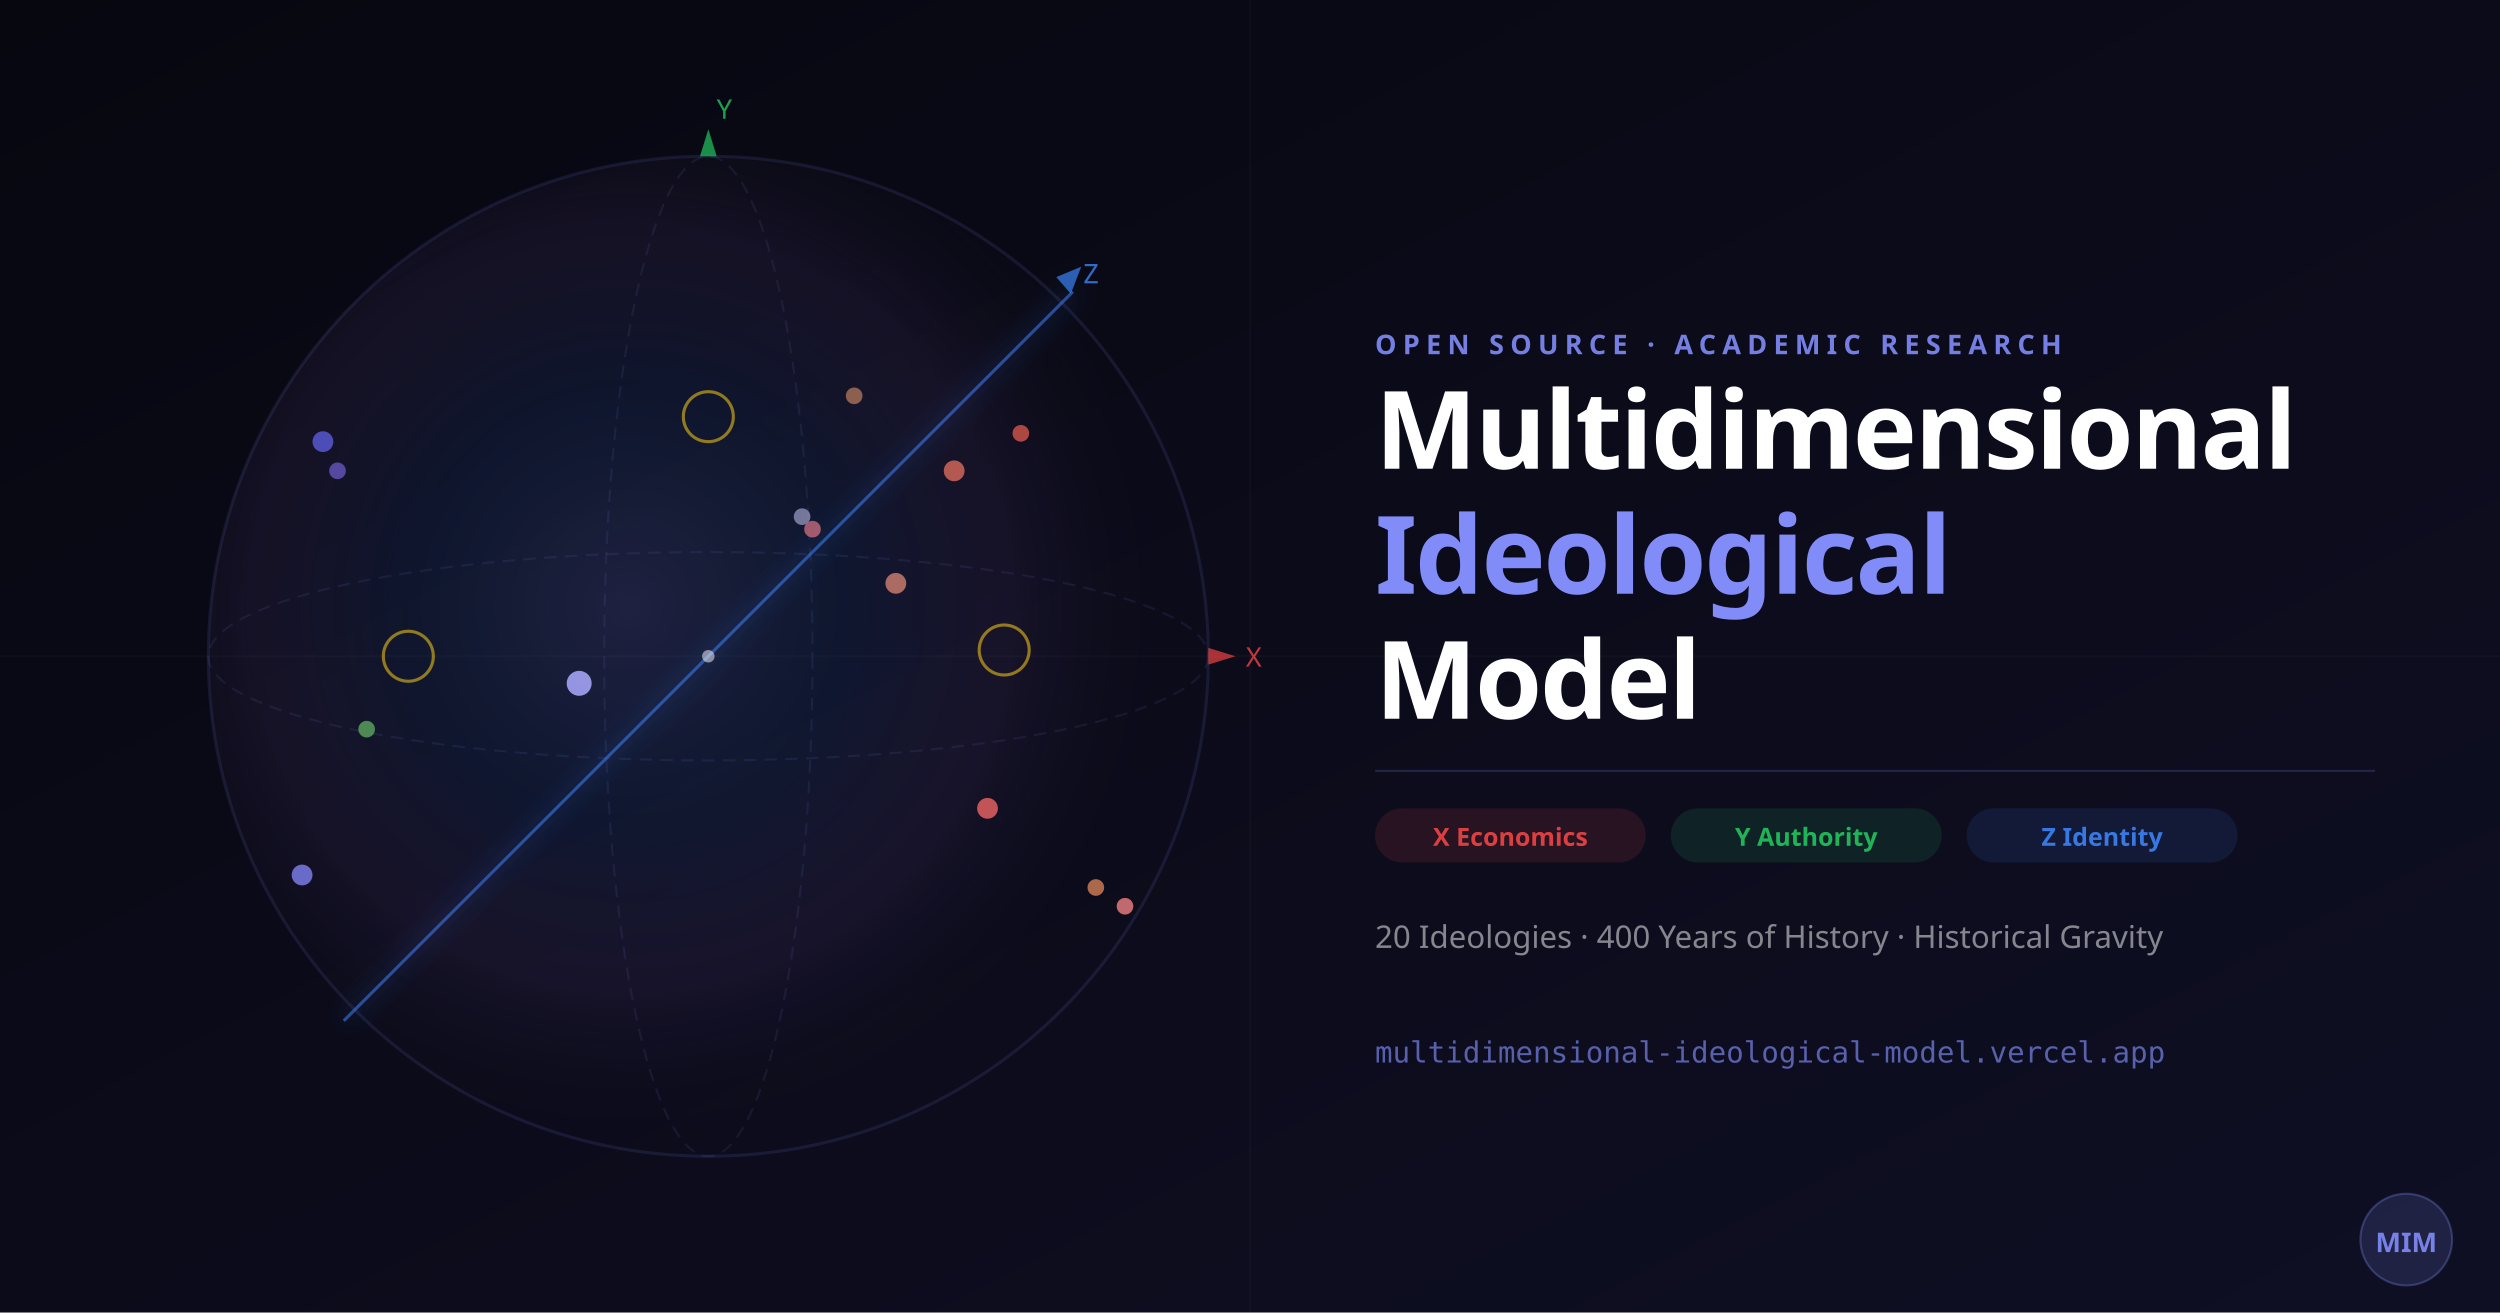
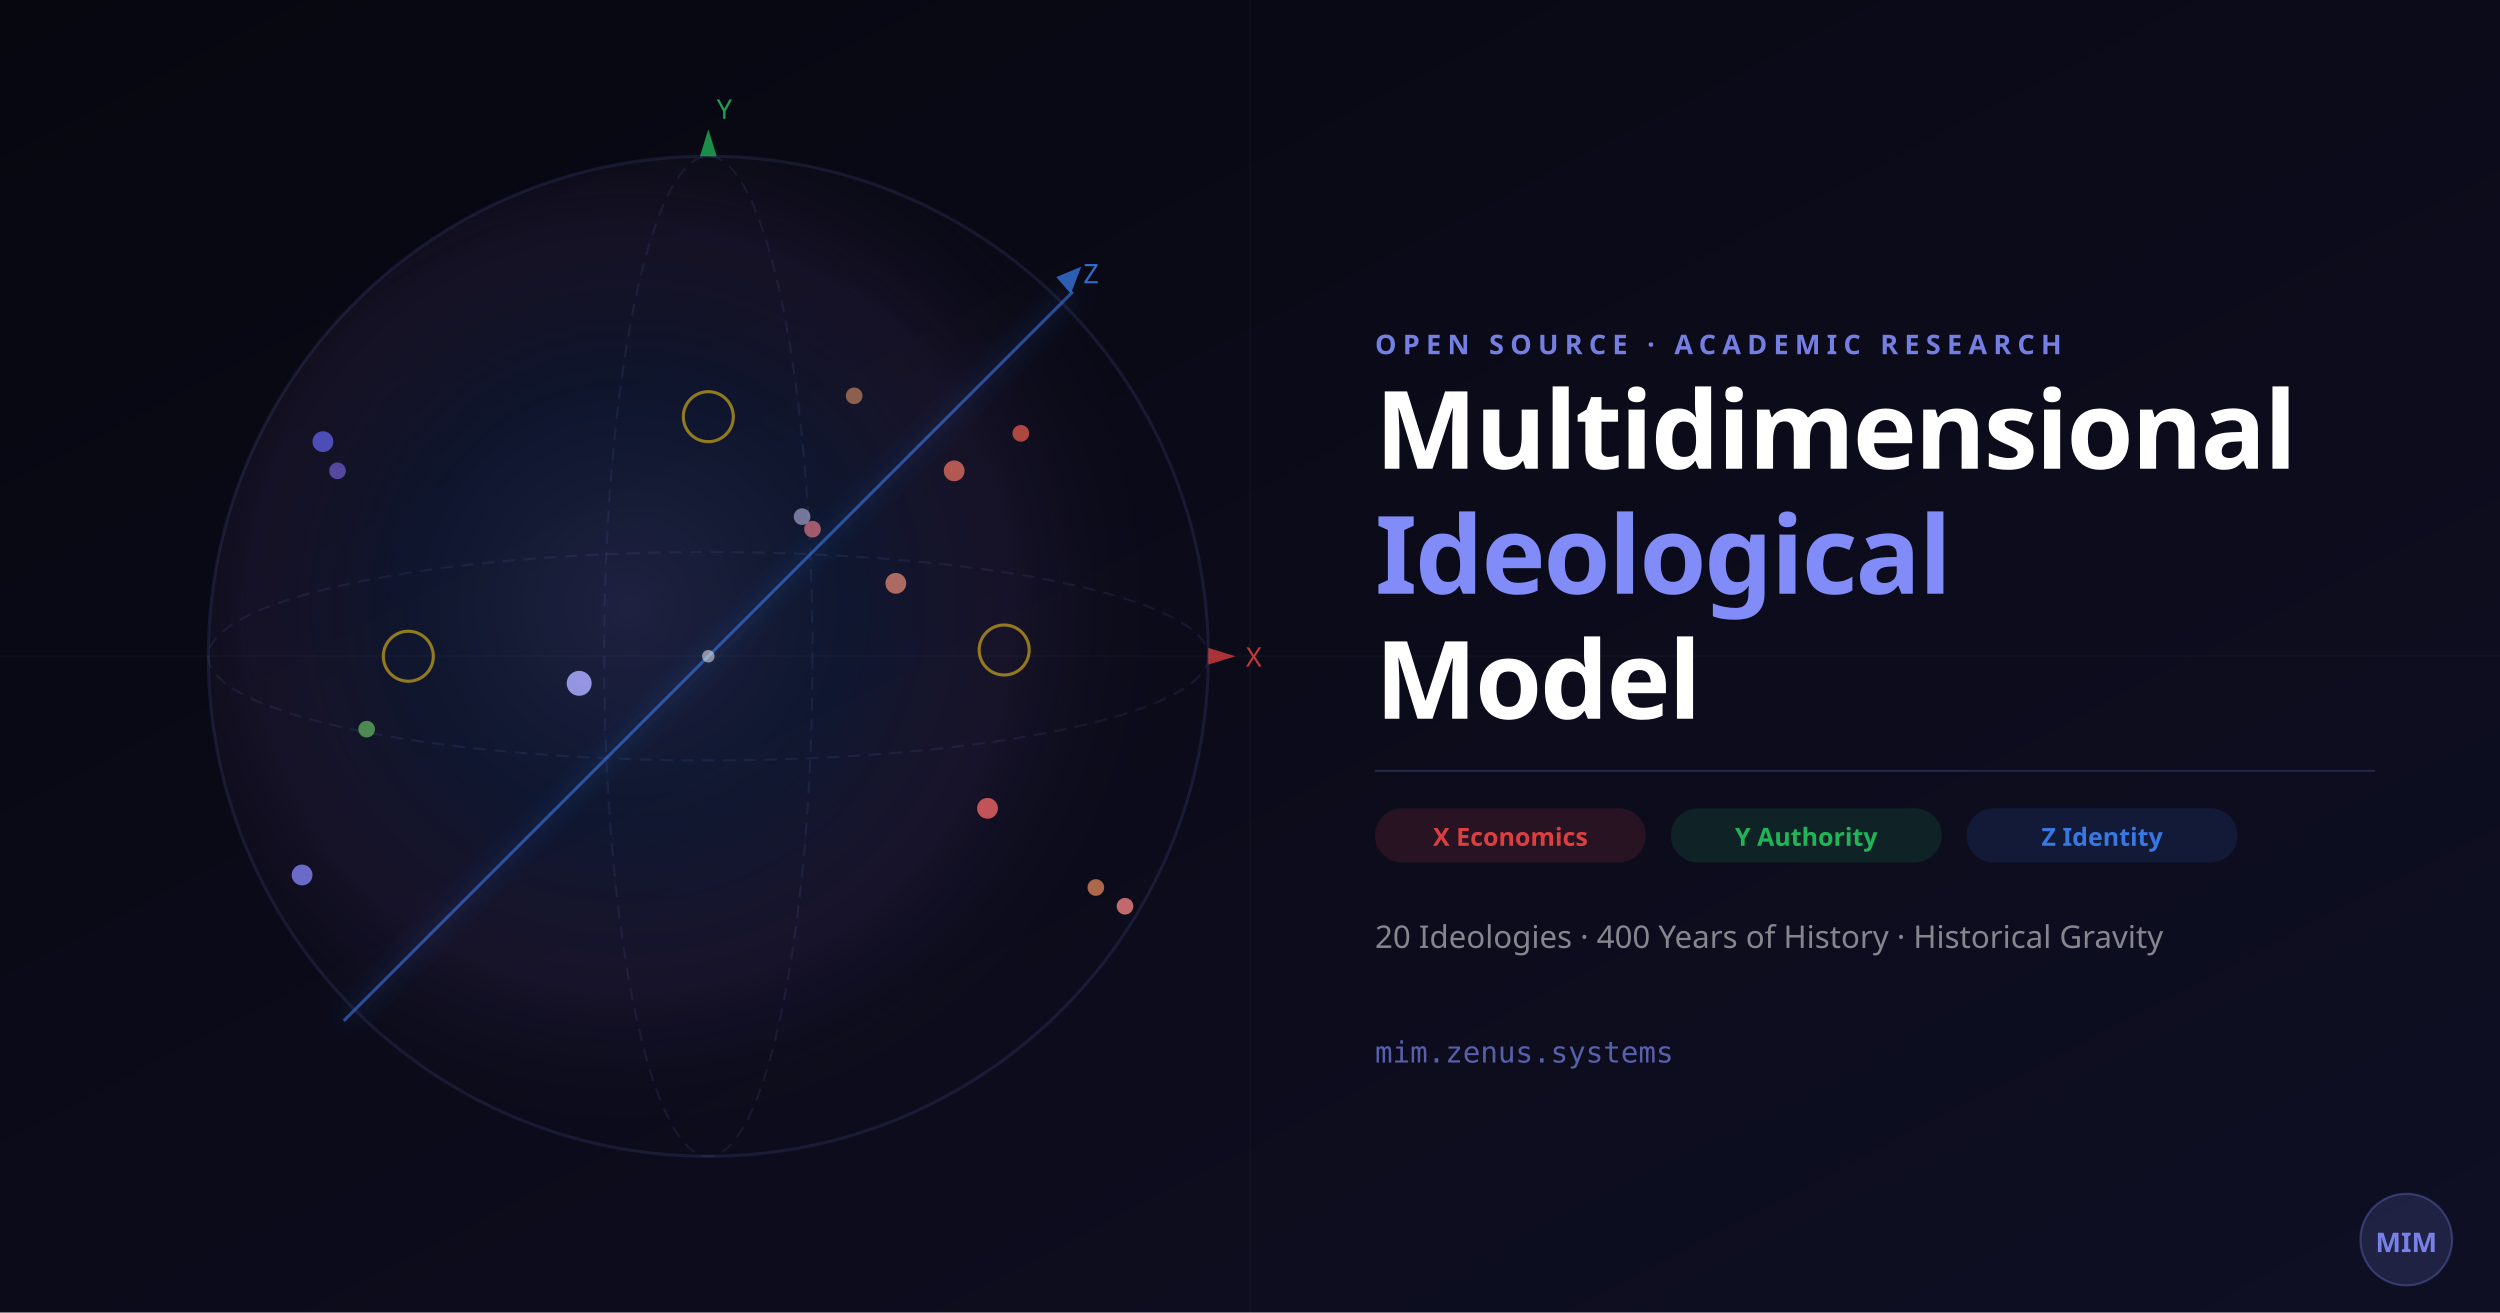
<svg xmlns="http://www.w3.org/2000/svg" width="1200" height="630" viewBox="0 0 1200 630">
  <defs>
    <linearGradient id="bg" x1="0" y1="0" x2="1" y2="1">
      <stop offset="0%" stop-color="#070710" />
      <stop offset="100%" stop-color="#0f0f24" />
    </linearGradient>
    <radialGradient id="sphere" cx="42%" cy="45%" r="55%">
      <stop offset="0%" stop-color="#818cf8" stop-opacity="0.18" />
      <stop offset="40%" stop-color="#3b82f6" stop-opacity="0.10" />
      <stop offset="70%" stop-color="#c084fc" stop-opacity="0.07" />
      <stop offset="100%" stop-color="#070710" stop-opacity="0" />
    </radialGradient>
    <filter id="glow" x="-50%" y="-50%" width="200%" height="200%">
      <feGaussianBlur in="SourceGraphic" stdDeviation="6" result="blur" />
      <feMerge>
        <feMergeNode in="blur" />
        <feMergeNode in="SourceGraphic" />
      </feMerge>
    </filter>
    <filter id="textglow">
      <feGaussianBlur in="SourceAlpha" stdDeviation="3" result="blur" />
      <feFlood flood-color="#818cf8" flood-opacity="0.4" result="color" />
      <feComposite in="color" in2="blur" operator="in" result="shadow" />
      <feMerge>
        <feMergeNode in="shadow" />
        <feMergeNode in="SourceGraphic" />
      </feMerge>
    </filter>
  </defs>
  <rect width="1200" height="630" fill="url(#bg)" />
  <line x1="600" y1="0" x2="600" y2="630" stroke="#ffffff" stroke-opacity="0.02" stroke-width="1" />
  <line x1="0" y1="315" x2="1200" y2="315" stroke="#ffffff" stroke-opacity="0.02" stroke-width="1" />
  <circle cx="340" cy="315" r="240" fill="none" stroke="#818cf8" stroke-opacity="0.12" stroke-width="1.5" />
  <circle cx="340" cy="315" r="240" fill="url(#sphere)" />
  <ellipse cx="340" cy="315" rx="240" ry="50" fill="none" stroke="#818cf8" stroke-opacity="0.10" stroke-width="1" stroke-dasharray="6 4" />
  <ellipse cx="340" cy="315" rx="50" ry="240" fill="none" stroke="#818cf8" stroke-opacity="0.10" stroke-width="1" stroke-dasharray="6 4" />
  <line x1="100" y1="315" x2="580" y2="315" stroke="#ef4444" stroke-opacity="0.55" stroke-width="1.5" filter="url(#glow)" />
  <polygon points="580,311 593,315 580,319" fill="#ef4444" fill-opacity="0.7" />
  <line x1="340" y1="555" x2="340" y2="75" stroke="#22c55e" stroke-opacity="0.55" stroke-width="1.5" filter="url(#glow)" />
  <polygon points="336,75 340,62 344,75" fill="#22c55e" fill-opacity="0.7" />
  <line x1="165" y1="490" x2="515" y2="140" stroke="#3b82f6" stroke-opacity="0.55" stroke-width="1.5" filter="url(#glow)" />
  <polygon points="507,133 519,128 514,141" fill="#3b82f6" fill-opacity="0.7" />
  <circle cx="340" cy="315" r="3" fill="#ffffff" fill-opacity="0.5" />
  <circle cx="474" cy="388" r="5" fill="#e06060" fill-opacity="0.85" />
  <circle cx="540" cy="435" r="4" fill="#ff8888" fill-opacity="0.75" />
  <circle cx="145" cy="420" r="5" fill="#8888ff" fill-opacity="0.75" />
  <circle cx="278" cy="328" r="6" fill="#aaaaff" fill-opacity="0.85" />
  <circle cx="458" cy="226" r="5" fill="#e87060" fill-opacity="0.75" />
  <circle cx="490" cy="208" r="4" fill="#f06050" fill-opacity="0.70" />
  <circle cx="155" cy="212" r="5" fill="#6060e8" fill-opacity="0.75" />
  <circle cx="526" cy="426" r="4" fill="#f09060" fill-opacity="0.70" />
  <circle cx="430" cy="280" r="5" fill="#d08070" fill-opacity="0.80" />
  <circle cx="390" cy="254" r="4" fill="#d07080" fill-opacity="0.75" />
  <circle cx="176" cy="350" r="4" fill="#60b060" fill-opacity="0.75" />
  <circle cx="385" cy="248" r="4" fill="#a0a0c8" fill-opacity="0.70" />
  <circle cx="410" cy="190" r="4" fill="#c08060" fill-opacity="0.70" />
  <circle cx="162" cy="226" r="4" fill="#7060d0" fill-opacity="0.70" />
  <circle cx="482" cy="312" r="12" fill="none" stroke="#facc15" stroke-width="1.5" stroke-opacity="0.55" />
  <circle cx="196" cy="315" r="12" fill="none" stroke="#facc15" stroke-width="1.5" stroke-opacity="0.55" />
  <circle cx="340" cy="200" r="12" fill="none" stroke="#facc15" stroke-width="1.5" stroke-opacity="0.55" />
  <text x="598" y="320" font-family="system-ui,sans-serif" font-size="13" fill="#ef4444" fill-opacity="0.8">X</text>
  <text x="344" y="57" font-family="system-ui,sans-serif" font-size="13" fill="#22c55e" fill-opacity="0.8">Y</text>
  <text x="520" y="136" font-family="system-ui,sans-serif" font-size="13" fill="#3b82f6" fill-opacity="0.8">Z</text>
  <text x="660" y="170" font-family="system-ui,ui-sans-serif,sans-serif" font-size="13" letter-spacing="3" fill="#818cf8" fill-opacity="0.9" font-weight="600">OPEN SOURCE · ACADEMIC RESEARCH</text>
  <text x="660" y="225" font-family="system-ui,ui-sans-serif,sans-serif" font-size="52" font-weight="700" fill="#ffffff" letter-spacing="-1">Multidimensional</text>
  <text x="660" y="285" font-family="system-ui,ui-sans-serif,sans-serif" font-size="52" font-weight="700" fill="#818cf8" letter-spacing="-1">Ideological</text>
  <text x="660" y="345" font-family="system-ui,ui-sans-serif,sans-serif" font-size="52" font-weight="700" fill="#ffffff" letter-spacing="-1">Model</text>
  <line x1="660" y1="370" x2="1140" y2="370" stroke="#818cf8" stroke-opacity="0.2" stroke-width="1" />
  <rect x="660" y="388" width="130" height="26" rx="13" fill="#ef4444" fill-opacity="0.12" />
  <text x="725" y="406" font-family="system-ui,sans-serif" font-size="12" fill="#ef4444" fill-opacity="0.9" text-anchor="middle" font-weight="600">X Economics</text>
  <rect x="802" y="388" width="130" height="26" rx="13" fill="#22c55e" fill-opacity="0.12" />
  <text x="867" y="406" font-family="system-ui,sans-serif" font-size="12" fill="#22c55e" fill-opacity="0.9" text-anchor="middle" font-weight="600">Y Authority</text>
  <rect x="944" y="388" width="130" height="26" rx="13" fill="#3b82f6" fill-opacity="0.12" />
  <text x="1009" y="406" font-family="system-ui,sans-serif" font-size="12" fill="#3b82f6" fill-opacity="0.9" text-anchor="middle" font-weight="600">Z Identity</text>
  <text x="660" y="455" font-family="system-ui,sans-serif" font-size="15" fill="#ffffff" fill-opacity="0.5">20 Ideologies  ·  400 Years of History  ·  Historical Gravity</text>
-   <text x="660" y="510" font-family="ui-monospace,monospace" font-size="14" fill="#818cf8" fill-opacity="0.65">multidimensional-ideological-model.vercel.app</text>
+   <text x="660" y="510" font-family="ui-monospace,monospace" font-size="14" fill="#818cf8" fill-opacity="0.65">mim.zenus.systems</text>
  <circle cx="1155" cy="595" r="22" fill="#818cf8" fill-opacity="0.15" stroke="#818cf8" stroke-opacity="0.3" stroke-width="1" />
  <text x="1155" y="601" font-family="system-ui,sans-serif" font-size="13" fill="#818cf8" fill-opacity="0.9" text-anchor="middle" font-weight="700">MIM</text>
</svg>
